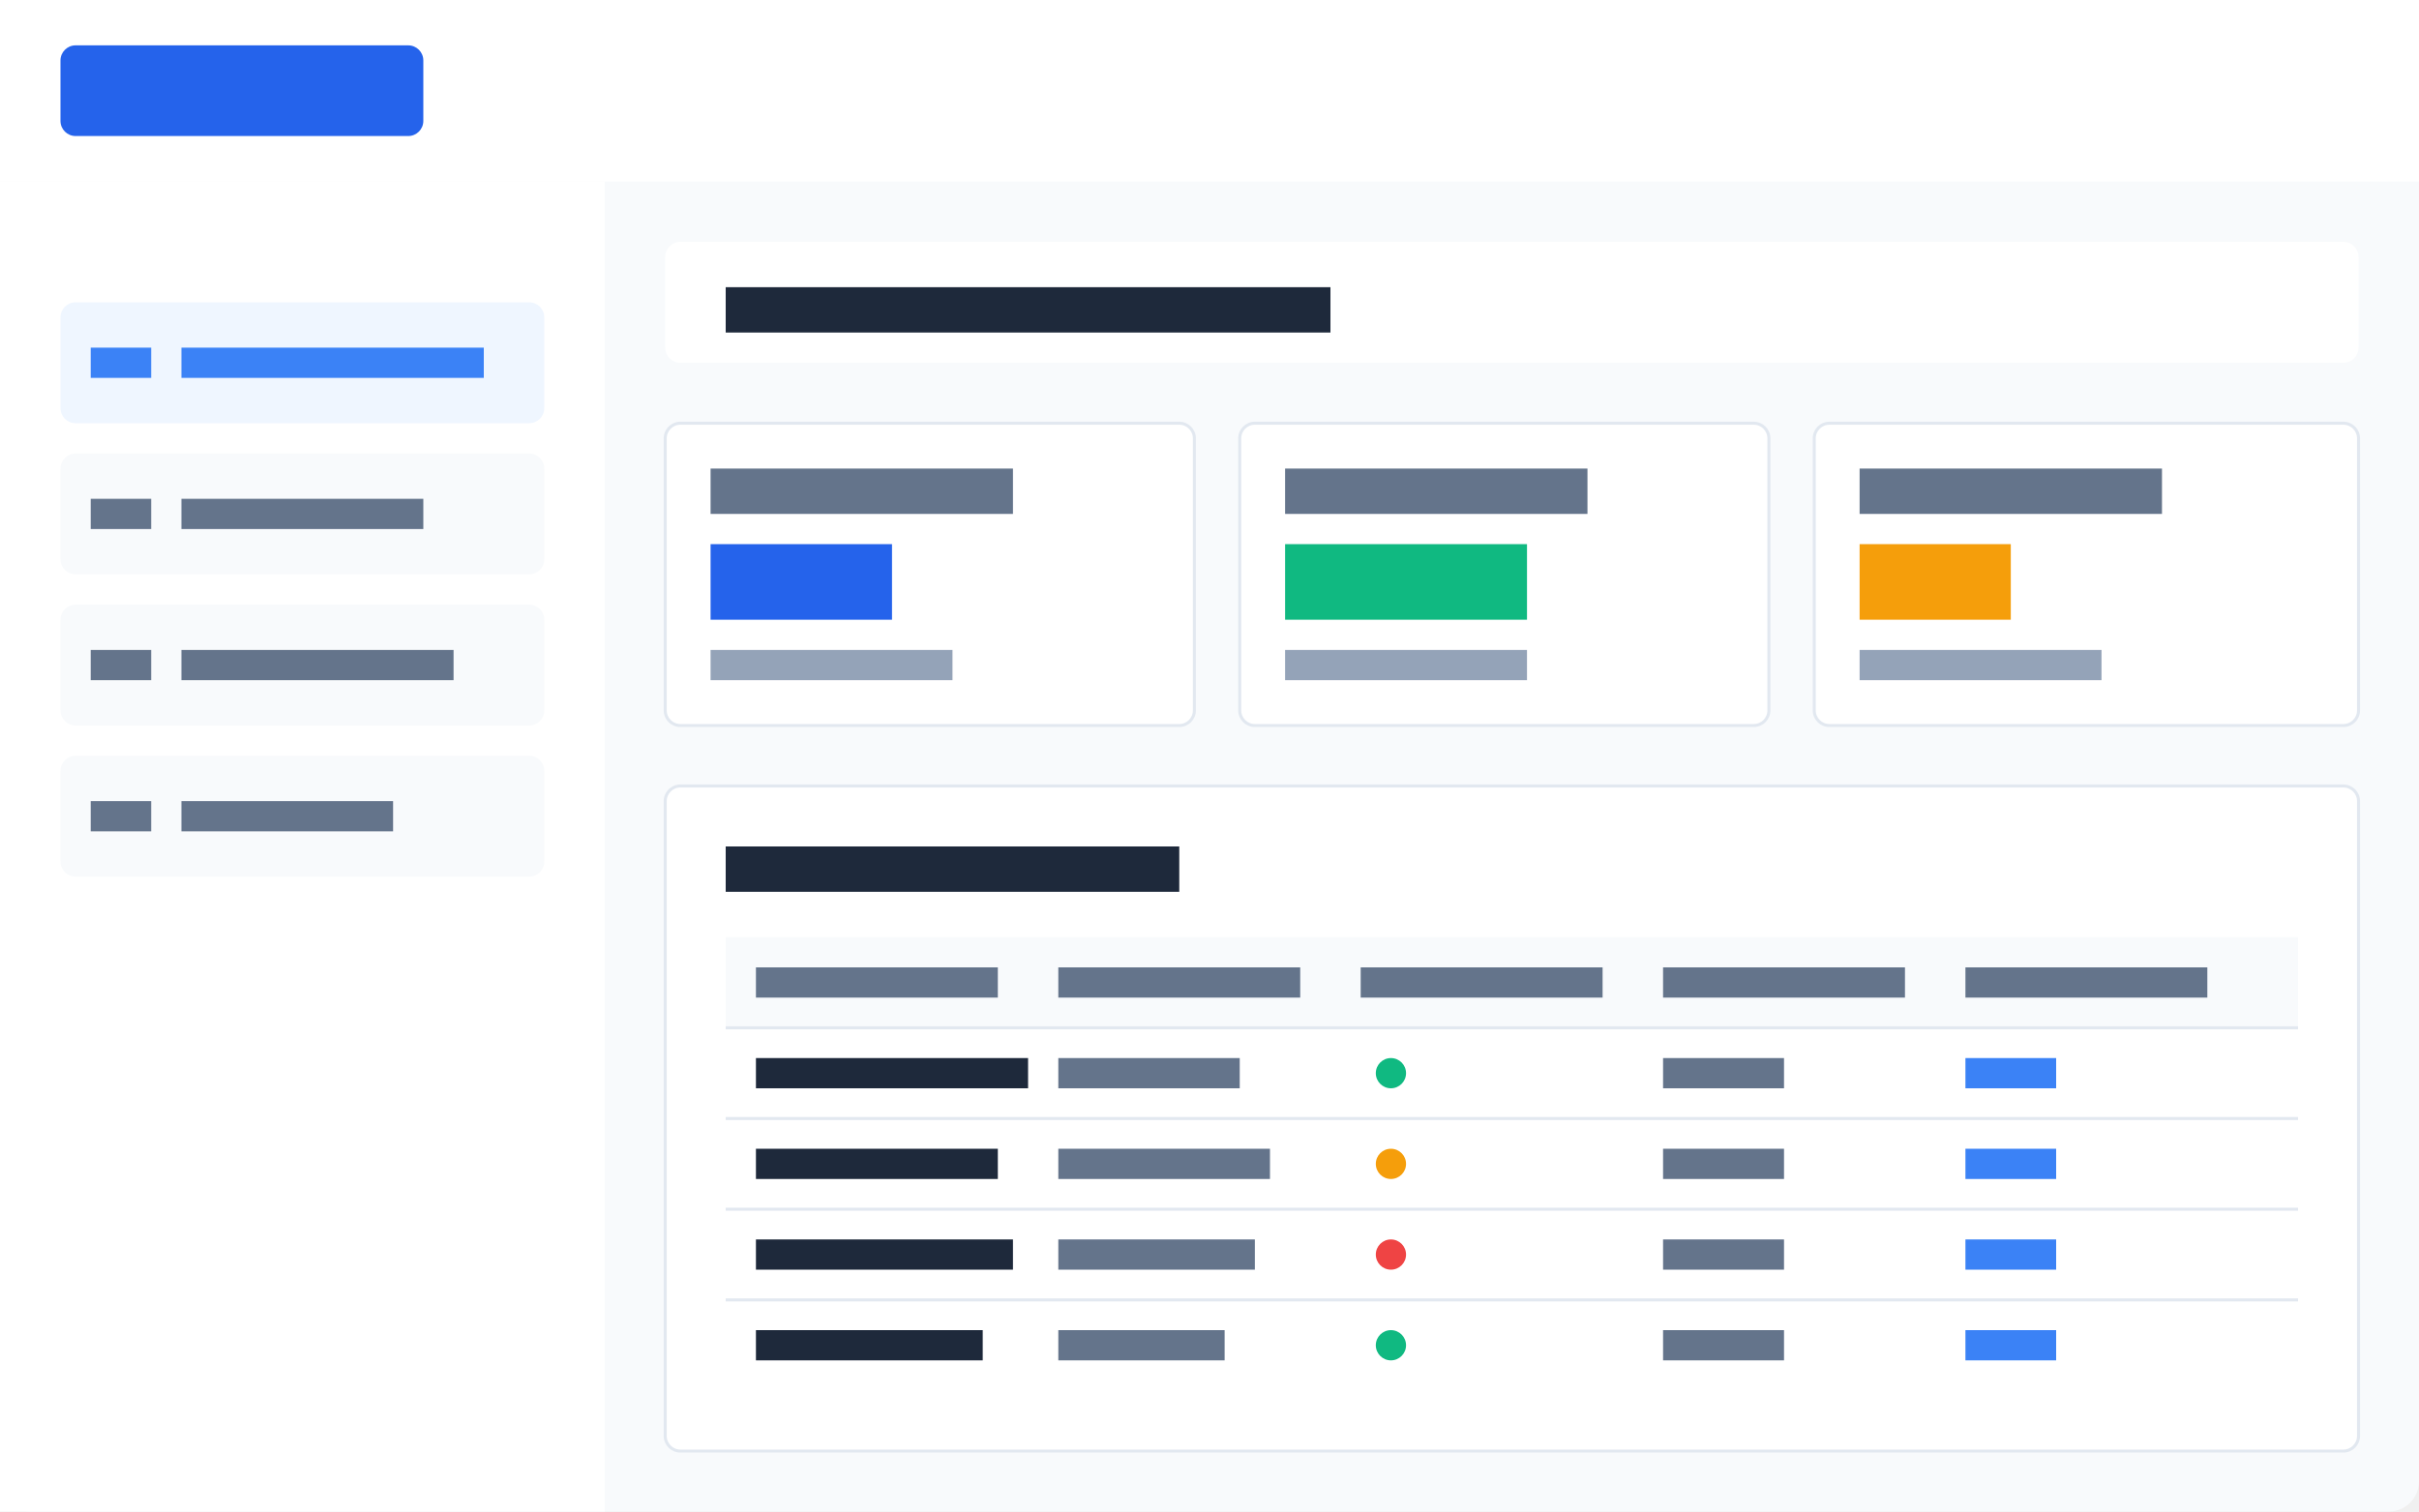
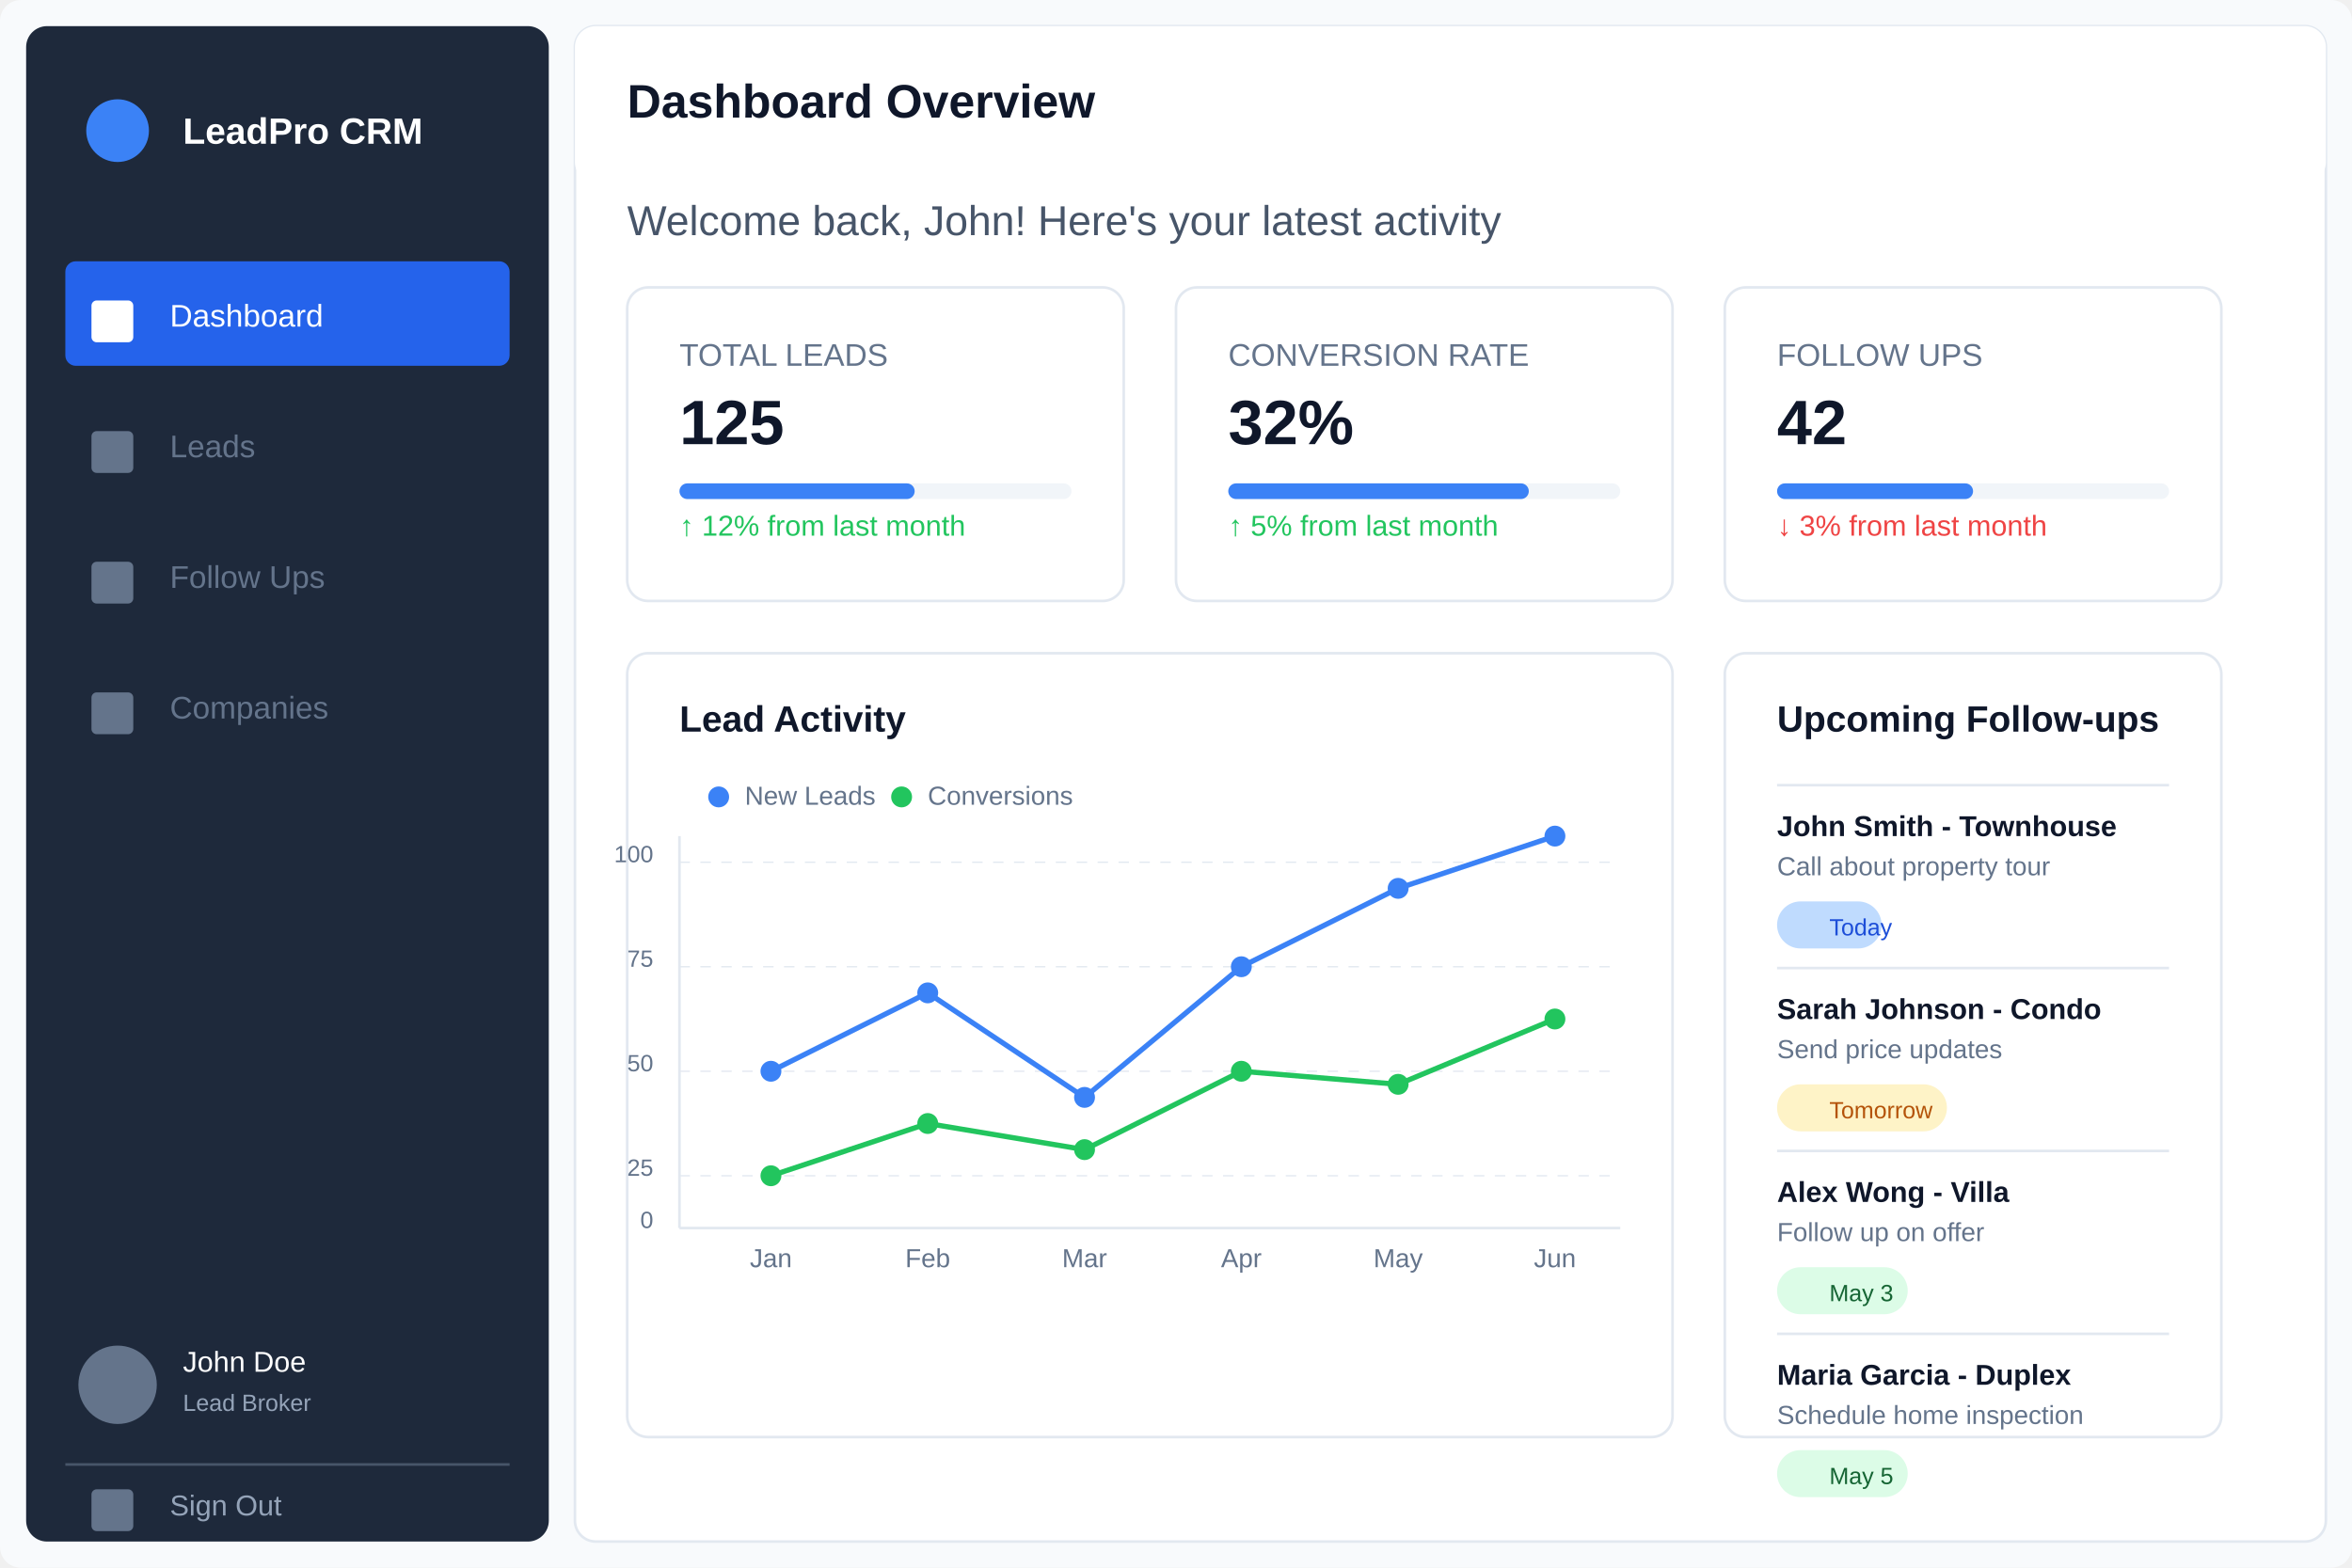
- <svg xmlns="http://www.w3.org/2000/svg" viewBox="0 0 800 500" width="800" height="500">
-   <rect width="800" height="500" fill="#f8fafc" rx="10" />
-   <rect x="0" y="0" width="800" height="60" fill="#ffffff" />
-   <rect x="20" y="15" width="120" height="30" fill="#2563eb" rx="5" />
-   <rect x="0" y="60" width="200" height="440" fill="#ffffff" />
-   <rect x="20" y="100" width="160" height="40" fill="#eff6ff" rx="5" />
-   <rect x="30" y="115" width="20" height="10" fill="#3b82f6" />
-   <rect x="60" y="115" width="100" height="10" fill="#3b82f6" />
-   <rect x="20" y="150" width="160" height="40" fill="#f8fafc" rx="5" />
-   <rect x="30" y="165" width="20" height="10" fill="#64748b" />
-   <rect x="60" y="165" width="80" height="10" fill="#64748b" />
-   <rect x="20" y="200" width="160" height="40" fill="#f8fafc" rx="5" />
-   <rect x="30" y="215" width="20" height="10" fill="#64748b" />
-   <rect x="60" y="215" width="90" height="10" fill="#64748b" />
-   <rect x="20" y="250" width="160" height="40" fill="#f8fafc" rx="5" />
-   <rect x="30" y="265" width="20" height="10" fill="#64748b" />
-   <rect x="60" y="265" width="70" height="10" fill="#64748b" />
-   <rect x="220" y="80" width="560" height="40" fill="#ffffff" rx="5" />
-   <rect x="240" y="95" width="200" height="15" fill="#1e293b" />
-   <rect x="220" y="140" width="175" height="100" fill="#ffffff" rx="5" stroke="#e2e8f0" stroke-width="1" />
-   <rect x="235" y="155" width="100" height="15" fill="#64748b" />
-   <rect x="235" y="180" width="60" height="25" fill="#2563eb" />
-   <rect x="235" y="215" width="80" height="10" fill="#94a3b8" />
-   <rect x="410" y="140" width="175" height="100" fill="#ffffff" rx="5" stroke="#e2e8f0" stroke-width="1" />
-   <rect x="425" y="155" width="100" height="15" fill="#64748b" />
-   <rect x="425" y="180" width="80" height="25" fill="#10b981" />
-   <rect x="425" y="215" width="80" height="10" fill="#94a3b8" />
-   <rect x="600" y="140" width="180" height="100" fill="#ffffff" rx="5" stroke="#e2e8f0" stroke-width="1" />
-   <rect x="615" y="155" width="100" height="15" fill="#64748b" />
-   <rect x="615" y="180" width="50" height="25" fill="#f59e0b" />
-   <rect x="615" y="215" width="80" height="10" fill="#94a3b8" />
-   <rect x="220" y="260" width="560" height="220" fill="#ffffff" rx="5" stroke="#e2e8f0" stroke-width="1" />
-   <rect x="240" y="280" width="150" height="15" fill="#1e293b" />
-   <rect x="240" y="310" width="520" height="30" fill="#f8fafc" />
-   <rect x="250" y="320" width="80" height="10" fill="#64748b" />
-   <rect x="350" y="320" width="80" height="10" fill="#64748b" />
-   <rect x="450" y="320" width="80" height="10" fill="#64748b" />
-   <rect x="550" y="320" width="80" height="10" fill="#64748b" />
-   <rect x="650" y="320" width="80" height="10" fill="#64748b" />
-   <line x1="240" y1="340" x2="760" y2="340" stroke="#e2e8f0" stroke-width="1" />
-   <rect x="250" y="350" width="90" height="10" fill="#1e293b" />
-   <rect x="350" y="350" width="60" height="10" fill="#64748b" />
-   <circle cx="460" cy="355" r="5" fill="#10b981" />
-   <rect x="550" y="350" width="40" height="10" fill="#64748b" />
-   <rect x="650" y="350" width="30" height="10" fill="#3b82f6" />
-   <line x1="240" y1="370" x2="760" y2="370" stroke="#e2e8f0" stroke-width="1" />
-   <rect x="250" y="380" width="80" height="10" fill="#1e293b" />
-   <rect x="350" y="380" width="70" height="10" fill="#64748b" />
-   <circle cx="460" cy="385" r="5" fill="#f59e0b" />
-   <rect x="550" y="380" width="40" height="10" fill="#64748b" />
-   <rect x="650" y="380" width="30" height="10" fill="#3b82f6" />
-   <line x1="240" y1="400" x2="760" y2="400" stroke="#e2e8f0" stroke-width="1" />
-   <rect x="250" y="410" width="85" height="10" fill="#1e293b" />
-   <rect x="350" y="410" width="65" height="10" fill="#64748b" />
-   <circle cx="460" cy="415" r="5" fill="#ef4444" />
-   <rect x="550" y="410" width="40" height="10" fill="#64748b" />
-   <rect x="650" y="410" width="30" height="10" fill="#3b82f6" />
-   <line x1="240" y1="430" x2="760" y2="430" stroke="#e2e8f0" stroke-width="1" />
-   <rect x="250" y="440" width="75" height="10" fill="#1e293b" />
-   <rect x="350" y="440" width="55" height="10" fill="#64748b" />
-   <circle cx="460" cy="445" r="5" fill="#10b981" />
-   <rect x="550" y="440" width="40" height="10" fill="#64748b" />
-   <rect x="650" y="440" width="30" height="10" fill="#3b82f6" />
+ <svg xmlns="http://www.w3.org/2000/svg" viewBox="0 0 900 600" width="900" height="600">
+   <rect width="900" height="600" fill="#f8fafc" rx="8" />
+   <rect x="220" y="10" width="670" height="580" fill="#ffffff" stroke="#e2e8f0" stroke-width="1" rx="8" />
+   <rect x="10" y="10" width="200" height="580" fill="#1e293b" rx="8" />
+   <rect x="25" y="30" width="170" height="40" rx="4" fill="#1e293b" />
+   <circle cx="45" cy="50" r="12" fill="#3b82f6" />
+   <text x="70" y="55" font-family="Arial" font-size="14" font-weight="bold" fill="#ffffff">LeadPro CRM</text>
+   <rect x="25" y="100" width="170" height="40" rx="4" fill="#2563eb" />
+   <rect x="35" y="115" width="16" height="16" rx="2" fill="#ffffff" />
+   <text x="65" y="125" font-family="Arial" font-size="12" fill="#ffffff">Dashboard</text>
+   <rect x="25" y="150" width="170" height="40" rx="4" fill="#1e293b" />
+   <rect x="35" y="165" width="16" height="16" rx="2" fill="#64748b" />
+   <text x="65" y="175" font-family="Arial" font-size="12" fill="#64748b">Leads</text>
+   <rect x="25" y="200" width="170" height="40" rx="4" fill="#1e293b" />
+   <rect x="35" y="215" width="16" height="16" rx="2" fill="#64748b" />
+   <text x="65" y="225" font-family="Arial" font-size="12" fill="#64748b">Follow Ups</text>
+   <rect x="25" y="250" width="170" height="40" rx="4" fill="#1e293b" />
+   <rect x="35" y="265" width="16" height="16" rx="2" fill="#64748b" />
+   <text x="65" y="275" font-family="Arial" font-size="12" fill="#64748b">Companies</text>
+   <circle cx="45" cy="530" r="15" fill="#64748b" />
+   <text x="70" y="525" font-family="Arial" font-size="11" fill="#ffffff">John Doe</text>
+   <text x="70" y="540" font-family="Arial" font-size="9" fill="#94a3b8">Lead Broker</text>
+   <rect x="25" y="560" width="170" height="1" fill="#475569" />
+   <rect x="35" y="570" width="16" height="16" rx="2" fill="#64748b" />
+   <text x="65" y="580" font-family="Arial" font-size="11" fill="#94a3b8">Sign Out</text>
+   <rect x="220" y="10" width="670" height="60" fill="#ffffff" rx="8" />
+   <text x="240" y="45" font-family="Arial" font-size="18" font-weight="bold" fill="#0f172a">Dashboard Overview</text>
+   <text x="240" y="90" font-family="Arial" font-size="16" fill="#475569">Welcome back, John! Here's your latest activity</text>
+   <rect x="240" y="110" width="190" height="120" rx="8" fill="#ffffff" stroke="#e2e8f0" stroke-width="1" />
+   <text x="260" y="140" font-family="Arial" font-size="12" fill="#64748b">TOTAL LEADS</text>
+   <text x="260" y="170" font-family="Arial" font-size="24" font-weight="bold" fill="#0f172a">125</text>
+   <rect x="260" y="185" width="150" height="6" rx="3" fill="#f1f5f9" />
+   <rect x="260" y="185" width="90" height="6" rx="3" fill="#3b82f6" />
+   <text x="260" y="205" font-family="Arial" font-size="11" fill="#22c55e">↑ 12% from last month</text>
+   <rect x="450" y="110" width="190" height="120" rx="8" fill="#ffffff" stroke="#e2e8f0" stroke-width="1" />
+   <text x="470" y="140" font-family="Arial" font-size="12" fill="#64748b">CONVERSION RATE</text>
+   <text x="470" y="170" font-family="Arial" font-size="24" font-weight="bold" fill="#0f172a">32%</text>
+   <rect x="470" y="185" width="150" height="6" rx="3" fill="#f1f5f9" />
+   <rect x="470" y="185" width="115" height="6" rx="3" fill="#3b82f6" />
+   <text x="470" y="205" font-family="Arial" font-size="11" fill="#22c55e">↑ 5% from last month</text>
+   <rect x="660" y="110" width="190" height="120" rx="8" fill="#ffffff" stroke="#e2e8f0" stroke-width="1" />
+   <text x="680" y="140" font-family="Arial" font-size="12" fill="#64748b">FOLLOW UPS</text>
+   <text x="680" y="170" font-family="Arial" font-size="24" font-weight="bold" fill="#0f172a">42</text>
+   <rect x="680" y="185" width="150" height="6" rx="3" fill="#f1f5f9" />
+   <rect x="680" y="185" width="75" height="6" rx="3" fill="#3b82f6" />
+   <text x="680" y="205" font-family="Arial" font-size="11" fill="#ef4444">↓ 3% from last month</text>
+   <rect x="240" y="250" width="400" height="300" rx="8" fill="#ffffff" stroke="#e2e8f0" stroke-width="1" />
+   <text x="260" y="280" font-family="Arial" font-size="14" font-weight="bold" fill="#0f172a">Lead Activity</text>
+   <line x1="260" y1="470" x2="620" y2="470" stroke="#e2e8f0" stroke-width="1" />
+   <line x1="260" y1="320" x2="260" y2="470" stroke="#e2e8f0" stroke-width="1" />
+   <text x="295" y="485" font-family="Arial" font-size="10" fill="#64748b" text-anchor="middle">Jan</text>
+   <text x="355" y="485" font-family="Arial" font-size="10" fill="#64748b" text-anchor="middle">Feb</text>
+   <text x="415" y="485" font-family="Arial" font-size="10" fill="#64748b" text-anchor="middle">Mar</text>
+   <text x="475" y="485" font-family="Arial" font-size="10" fill="#64748b" text-anchor="middle">Apr</text>
+   <text x="535" y="485" font-family="Arial" font-size="10" fill="#64748b" text-anchor="middle">May</text>
+   <text x="595" y="485" font-family="Arial" font-size="10" fill="#64748b" text-anchor="middle">Jun</text>
+   <text x="250" y="330" font-family="Arial" font-size="9" fill="#64748b" text-anchor="end">100</text>
+   <text x="250" y="370" font-family="Arial" font-size="9" fill="#64748b" text-anchor="end">75</text>
+   <text x="250" y="410" font-family="Arial" font-size="9" fill="#64748b" text-anchor="end">50</text>
+   <text x="250" y="450" font-family="Arial" font-size="9" fill="#64748b" text-anchor="end">25</text>
+   <text x="250" y="470" font-family="Arial" font-size="9" fill="#64748b" text-anchor="end">0</text>
+   <line x1="260" y1="330" x2="620" y2="330" stroke="#e2e8f0" stroke-width="0.5" stroke-dasharray="4" />
+   <line x1="260" y1="370" x2="620" y2="370" stroke="#e2e8f0" stroke-width="0.5" stroke-dasharray="4" />
+   <line x1="260" y1="410" x2="620" y2="410" stroke="#e2e8f0" stroke-width="0.5" stroke-dasharray="4" />
+   <line x1="260" y1="450" x2="620" y2="450" stroke="#e2e8f0" stroke-width="0.5" stroke-dasharray="4" />
+   <path d="M295 410 L355 380 L415 420 L475 370 L535 340 L595 320" stroke="#3b82f6" stroke-width="2" fill="none" />
+   <circle cx="295" cy="410" r="4" fill="#3b82f6" />
+   <circle cx="355" cy="380" r="4" fill="#3b82f6" />
+   <circle cx="415" cy="420" r="4" fill="#3b82f6" />
+   <circle cx="475" cy="370" r="4" fill="#3b82f6" />
+   <circle cx="535" cy="340" r="4" fill="#3b82f6" />
+   <circle cx="595" cy="320" r="4" fill="#3b82f6" />
+   <path d="M295 450 L355 430 L415 440 L475 410 L535 415 L595 390" stroke="#22c55e" stroke-width="2" fill="none" />
+   <circle cx="295" cy="450" r="4" fill="#22c55e" />
+   <circle cx="355" cy="430" r="4" fill="#22c55e" />
+   <circle cx="415" cy="440" r="4" fill="#22c55e" />
+   <circle cx="475" cy="410" r="4" fill="#22c55e" />
+   <circle cx="535" cy="415" r="4" fill="#22c55e" />
+   <circle cx="595" cy="390" r="4" fill="#22c55e" />
+   <circle cx="275" cy="305" r="4" fill="#3b82f6" />
+   <text x="285" y="308" font-family="Arial" font-size="10" fill="#64748b">New Leads</text>
+   <circle cx="345" cy="305" r="4" fill="#22c55e" />
+   <text x="355" y="308" font-family="Arial" font-size="10" fill="#64748b">Conversions</text>
+   <rect x="660" y="250" width="190" height="300" rx="8" fill="#ffffff" stroke="#e2e8f0" stroke-width="1" />
+   <text x="680" y="280" font-family="Arial" font-size="14" font-weight="bold" fill="#0f172a">Upcoming Follow-ups</text>
+   <rect x="680" y="300" width="150" height="1" fill="#e2e8f0" />
+   <text x="680" y="320" font-family="Arial" font-size="11" font-weight="bold" fill="#0f172a">John Smith - Townhouse</text>
+   <text x="680" y="335" font-family="Arial" font-size="10" fill="#64748b">Call about property tour</text>
+   <rect x="680" y="345" width="40" height="18" rx="9" fill="#bfdbfe" />
+   <text x="700" y="358" font-family="Arial" font-size="9" fill="#1d4ed8">Today</text>
+   <rect x="680" y="370" width="150" height="1" fill="#e2e8f0" />
+   <text x="680" y="390" font-family="Arial" font-size="11" font-weight="bold" fill="#0f172a">Sarah Johnson - Condo</text>
+   <text x="680" y="405" font-family="Arial" font-size="10" fill="#64748b">Send price updates</text>
+   <rect x="680" y="415" width="65" height="18" rx="9" fill="#fef3c7" />
+   <text x="700" y="428" font-family="Arial" font-size="9" fill="#b45309">Tomorrow</text>
+   <rect x="680" y="440" width="150" height="1" fill="#e2e8f0" />
+   <text x="680" y="460" font-family="Arial" font-size="11" font-weight="bold" fill="#0f172a">Alex Wong - Villa</text>
+   <text x="680" y="475" font-family="Arial" font-size="10" fill="#64748b">Follow up on offer</text>
+   <rect x="680" y="485" width="50" height="18" rx="9" fill="#dcfce7" />
+   <text x="700" y="498" font-family="Arial" font-size="9" fill="#166534">May 3</text>
+   <rect x="680" y="510" width="150" height="1" fill="#e2e8f0" />
+   <text x="680" y="530" font-family="Arial" font-size="11" font-weight="bold" fill="#0f172a">Maria Garcia - Duplex</text>
+   <text x="680" y="545" font-family="Arial" font-size="10" fill="#64748b">Schedule home inspection</text>
+   <rect x="680" y="555" width="50" height="18" rx="9" fill="#dcfce7" />
+   <text x="700" y="568" font-family="Arial" font-size="9" fill="#166534">May 5</text>
</svg>
